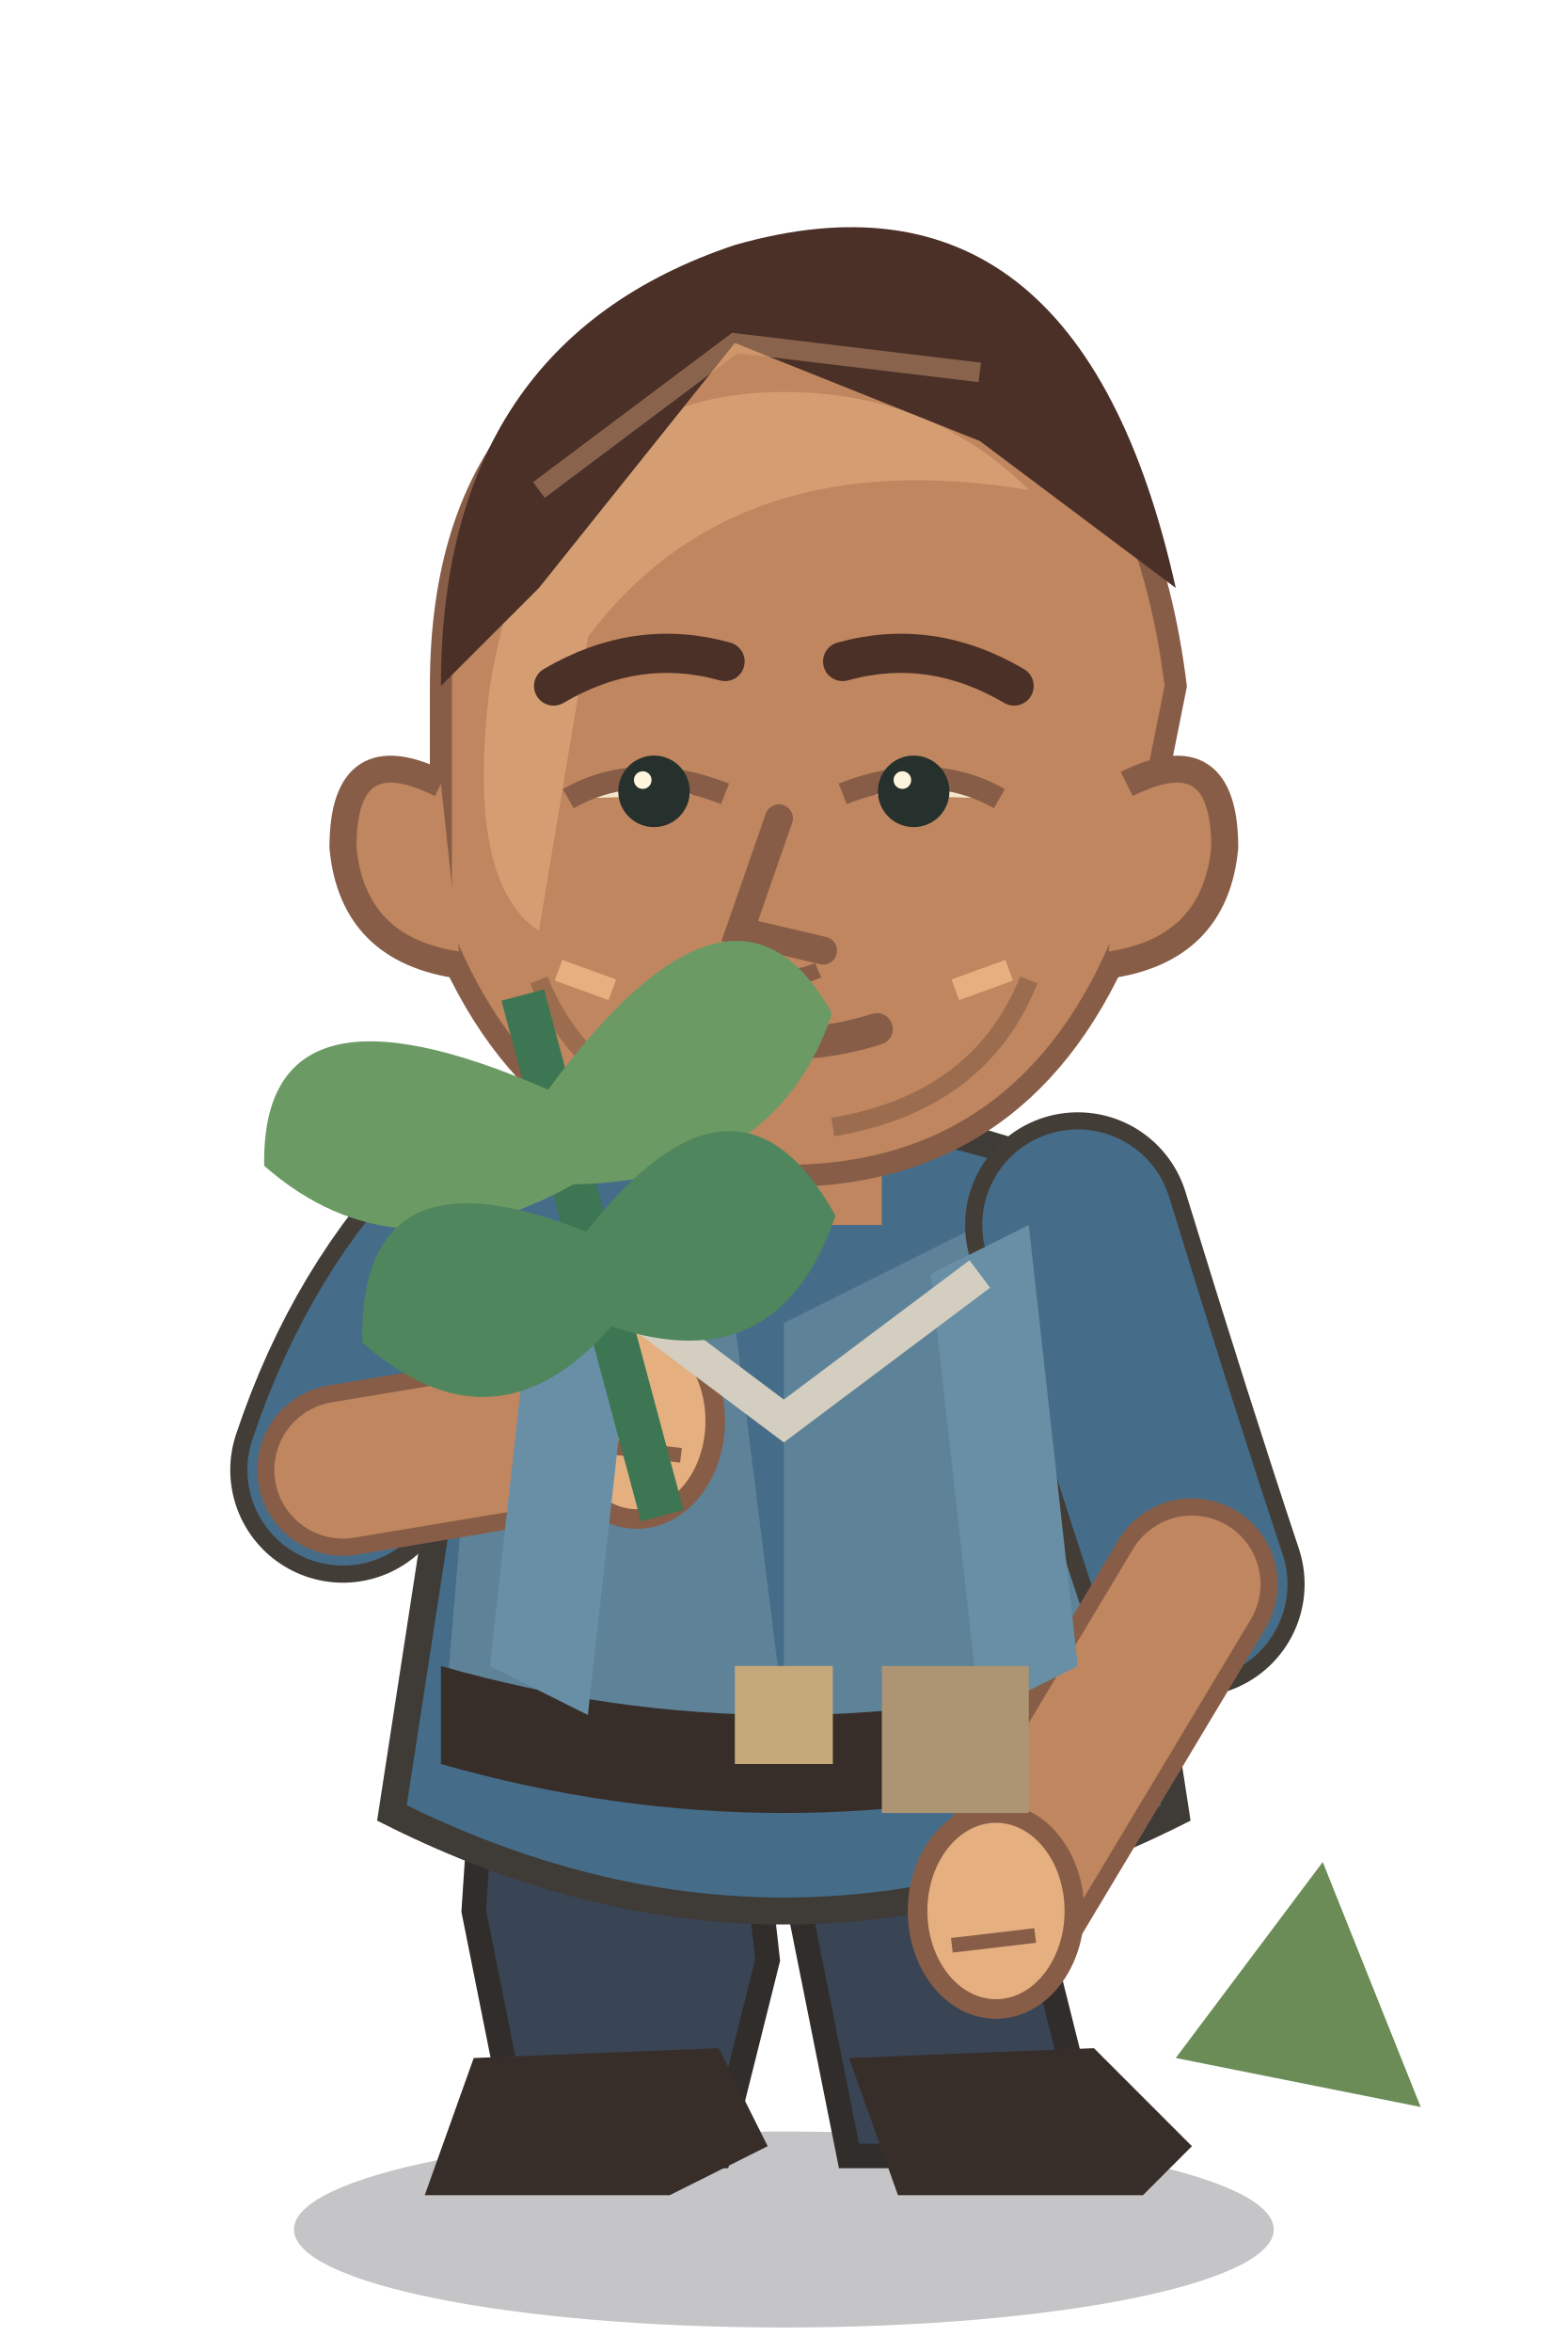
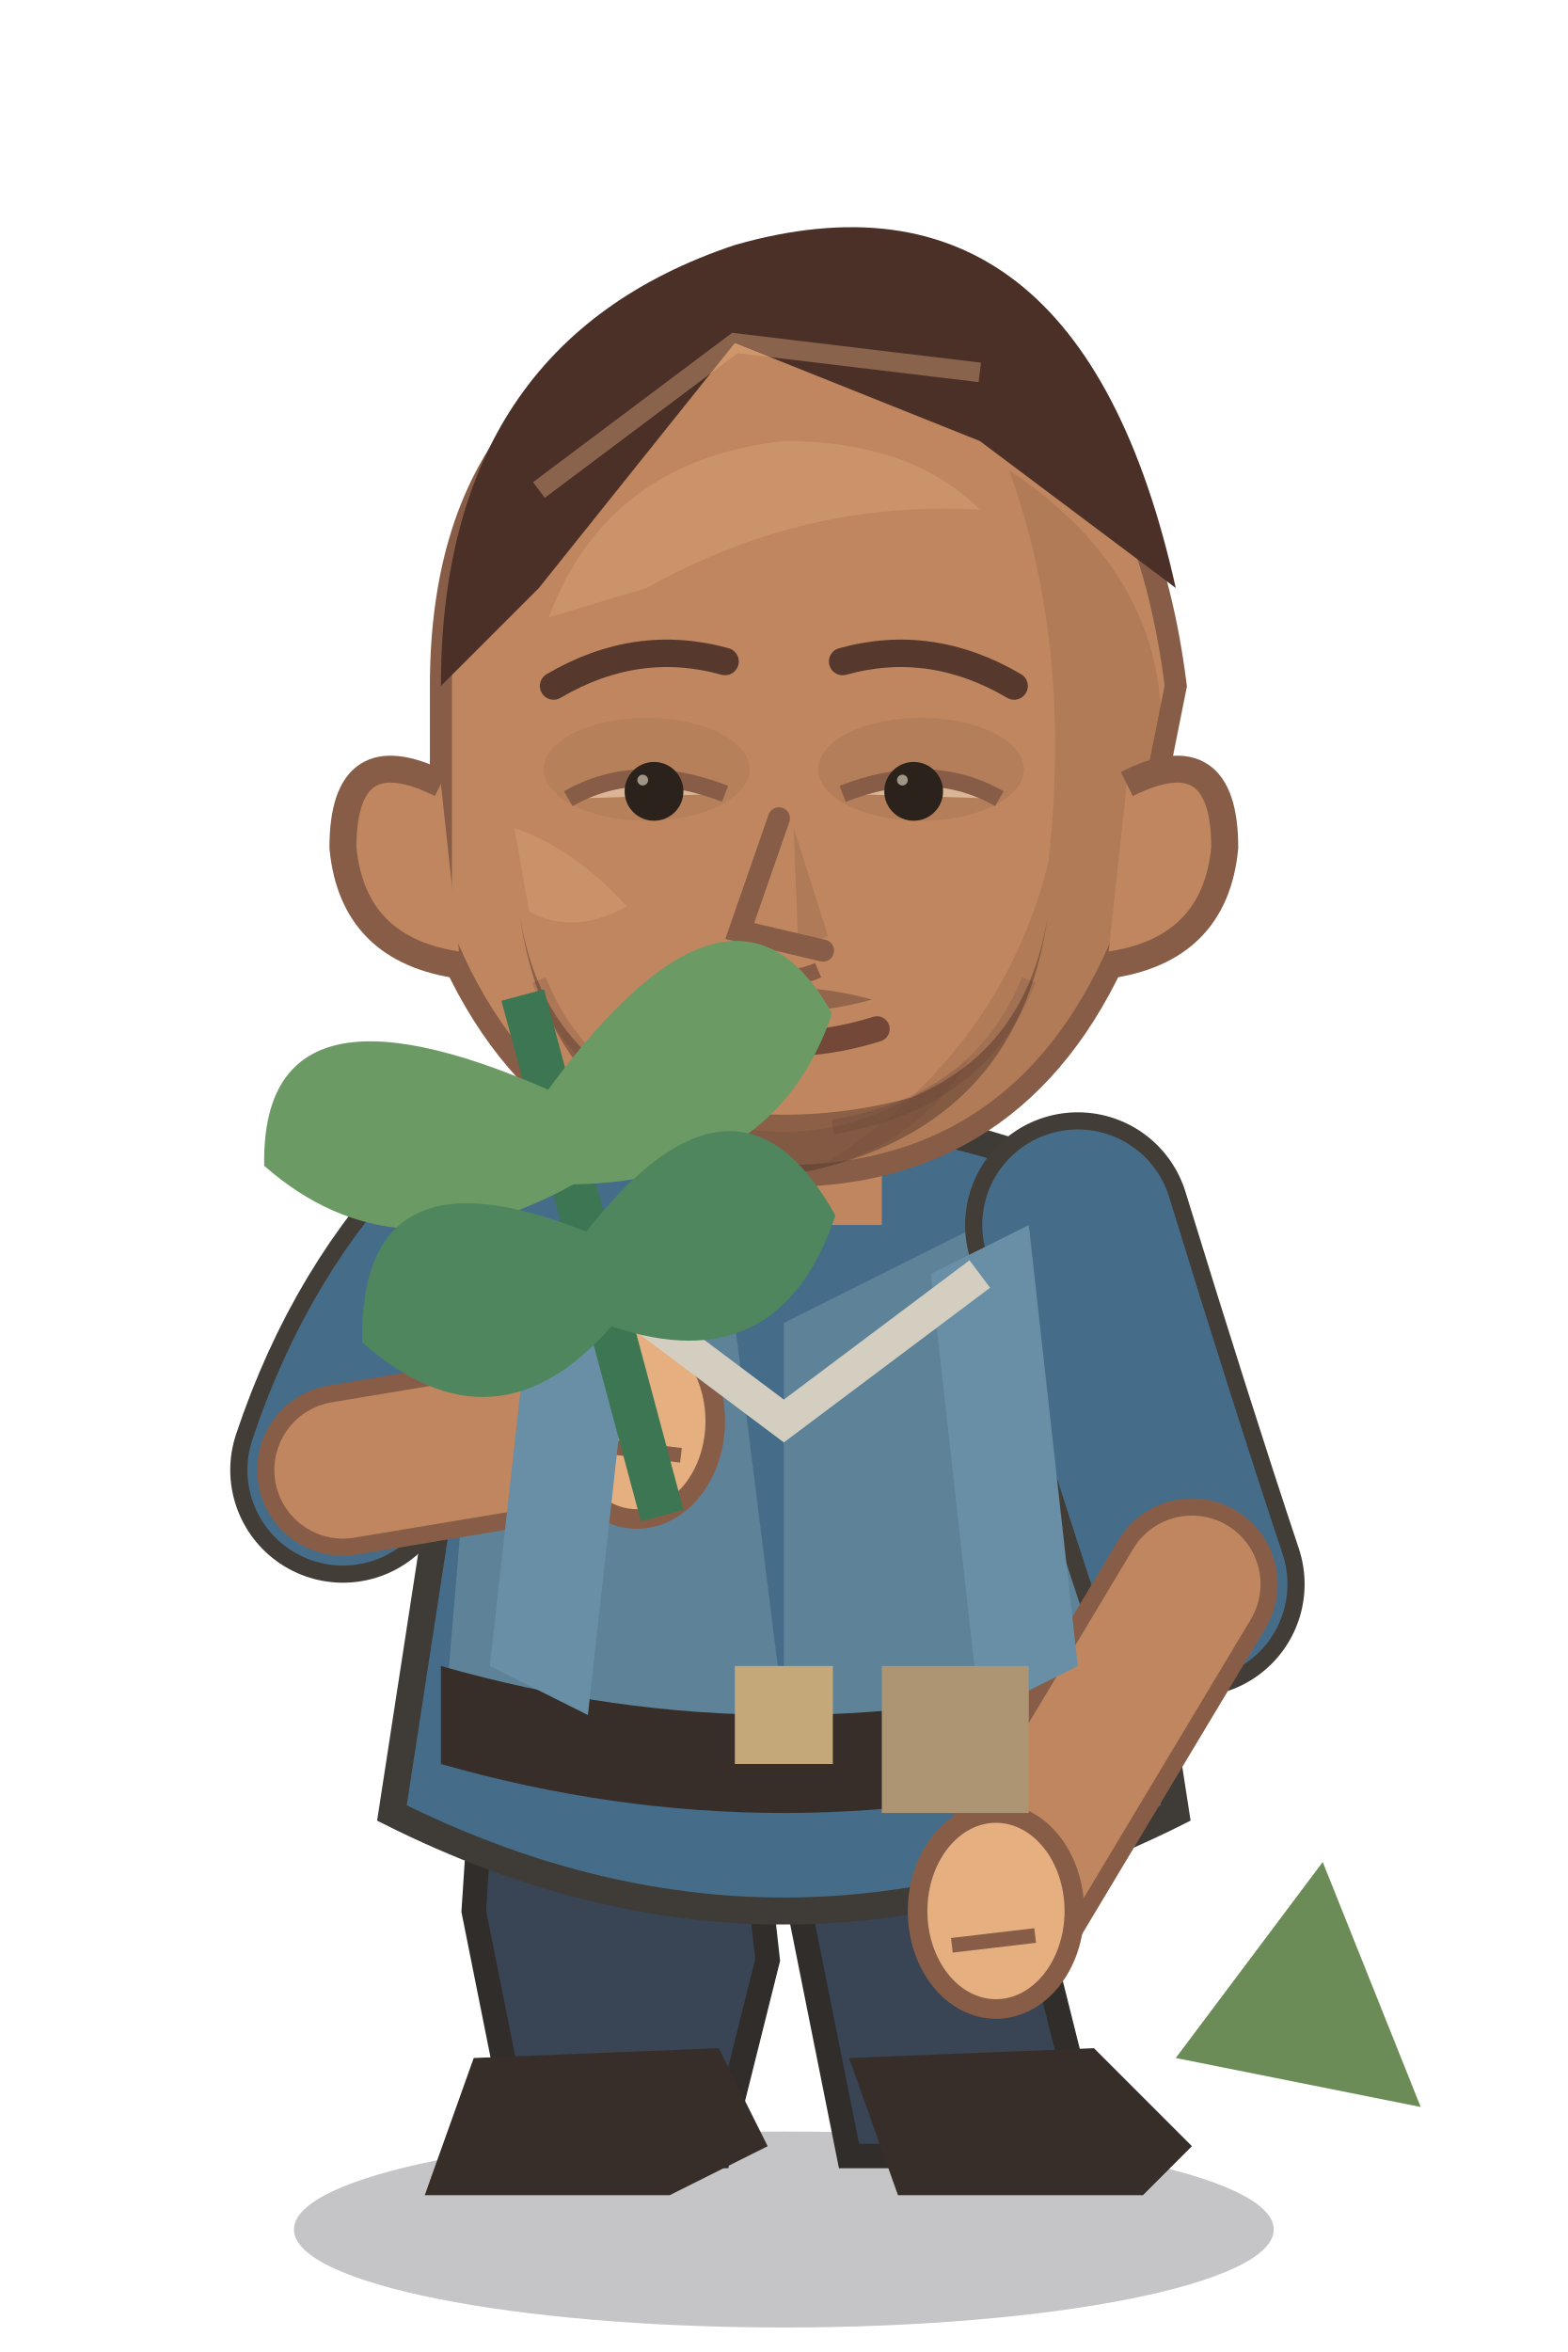
<svg xmlns="http://www.w3.org/2000/svg" width="32" height="48" viewBox="0 0 32 48">
  <g transform="translate( 0  0) rotate( 0  16  37)">
    <ellipse cx=" 16" cy=" 45.5" rx=" 10" ry=" 2" fill="#16151a" opacity=".25" />
    <path d="m 10  34  5  0  0.67  6 -1  4 -4  0 -1 -5Z" fill="#394454" stroke="#302d2b" stroke-width=".5" />
    <path d="m 17  34  5  0  -0.67  6  1  4h -5l -1 -5Z" fill="#394454" stroke="#302d2b" stroke-width=".5" />
    <path d="m 9.67  42  5 -0.2  1  2 -2  1 -5  0Z" fill="#382e29" />
    <path d="m 17.33  42  5 -0.2  2  2 -1  1 -5  0Z" fill="#382e29" />
    <path d="m 10  24q 6 -2.5  12  0l 2  13q -8  4 -16  0Z" fill="#456d89" stroke="#3f3b37" stroke-width=".55" />
    <path d="m 10  24  5  3  1  8 -7  1Zm 6  3  6 -3  2  12 -8 -1Z" fill="#a9c4c4" opacity=".25" />
    <path d="M 9  34q 7  2  14  0v 2q -7  2 -14  0Z" fill="#382e29" />
    <path d="M 15  34h 2v 2h -2Z" fill="#c4a879" />
    <g>
      <path d="M 10  25Q 8  27  7  30" fill="none" stroke="#433d38" stroke-width="4.6" stroke-linecap="round" />
      <path d="M 10  25Q 8  27  7  30" fill="none" stroke="#456d89" stroke-width="3.9" stroke-linecap="round" />
      <path d="M 7  30Q 10  29.5  13  29" fill="none" stroke="#885d47" stroke-width="3.5" stroke-linecap="round" />
      <path d="M 7  30Q 10  29.5  13  29" fill="none" stroke="#bf865f" stroke-width="2.8" stroke-linecap="round" />
      <ellipse cx=" 13" cy=" 29" rx=" 1.6" ry=" 2" fill="#e5af80" stroke="#885d47" stroke-width=".4" />
      <path d="m 12.2  29.5  1.7 0.2" stroke="#885d47" stroke-width=".3" />
    </g>
    <g transform="translate( 32  0) scale( -1  1)">
      <path d="M 10  25Q 8.67  29.33  7.67  32.33" fill="none" stroke="#433d38" stroke-width="4.6" stroke-linecap="round" />
      <path d="M 10  25Q 8.67  29.33  7.67  32.33" fill="none" stroke="#456d89" stroke-width="3.9" stroke-linecap="round" />
      <path d="M 7.67  32.33Q 9.67  35.67  11.67  39" fill="none" stroke="#885d47" stroke-width="3.5" stroke-linecap="round" />
      <path d="M 7.67  32.33Q 9.67  35.67  11.67  39" fill="none" stroke="#bf865f" stroke-width="2.8" stroke-linecap="round" />
      <ellipse cx=" 11.67" cy=" 39" rx=" 1.6" ry=" 2" fill="#e5af80" stroke="#885d47" stroke-width=".4" />
      <path d="m 10.87  39.5  1.7 0.2" stroke="#885d47" stroke-width=".3" />
    </g>
    <path d="M 14  22h 4v 3h -4Z" fill="#bf865f" />
    <path d="M9 14Q9 7 16 6Q23 6 24 14L23 19Q21 24 16 24Q11 24 9 19Z" fill="#bf865f" stroke="#885d47" stroke-width=".45" />
-     <path d="M10 14Q11 8 16 8Q19 8 21 10Q15 9 12 13L11 19Q9.5 18 10 14Z" fill="#e5af80" opacity=".58" />
+     <path d="M20.6 9.6Q23.6 11.6 23.7 14.6L22.9 19Q21.4 23.3 16.6 23.9Q20.4 21.6 21.4 17.6Q21.9 13.2 20.6 9.6Z" fill="#885d47" opacity=".26" />
+     <path d="M12.2 21.6Q16 24.6 19.8 21.6Q18.6 23.6 16 24Q13.4 23.6 12.2 21.6Z" fill="#885d47" opacity=".3" />
+     <ellipse cx="13.2" cy="15.7" rx="2.1" ry="1.05" fill="#885d47" opacity=".16" />
+     <ellipse cx="18.8" cy="15.7" rx="2.1" ry="1.05" fill="#885d47" opacity=".2" />
+     <path d="M11.2 12.6Q12.4 9.4 16 9Q18.6 9 20 10.4Q16.4 10.2 13.2 12Z" fill="#e5af80" opacity=".32" />
+     <path d="M10.5 16.9Q11.7 17.3 12.8 18.5Q11.7 19.1 10.8 18.6Z" fill="#e5af80" opacity=".28" />
    <path d="M9 16Q7 15 7 17.3Q7.2 19.4 9.4 19.7M23 16Q25 15 25 17.3Q24.8 19.4 22.6 19.7" fill="#bf865f" stroke="#885d47" stroke-width=".55" />
-     <path d="M11 20Q12 22.5 15 23M21 20Q20 22.5 17 23" fill="none" stroke="#885d47" stroke-width=".38" opacity=".65" />
-     <path d="M11.3 14Q13 13 14.8 13.5M17.2 13.5Q19 13 20.7 14" fill="none" stroke="#4b3028" stroke-width=".8" stroke-linecap="round" />
-     <path d="M11.6 16.3Q13 15.5 14.8 16.2M17.2 16.2Q19 15.5 20.4 16.3" fill="#f4e5cc" stroke="#885d47" stroke-width=".45" />
-     <circle cx="13.35" cy="16.15" r=".73" fill="#26302c" />
-     <circle cx="18.65" cy="16.15" r=".73" fill="#26302c" />
-     <circle cx="13.12" cy="15.92" r=".18" fill="#fff5dc" />
-     <circle cx="18.42" cy="15.92" r=".18" fill="#fff5dc" />
-     <path d="M15.9 16.7 15.1 19 16.8 19.4" fill="none" stroke="#885d47" stroke-width=".57" stroke-linecap="round" />
+     <path d="M11 20Q12 22.5 15 23M21 20Q20 22.5 17 23" fill="none" stroke="#885d47" stroke-width=".3" opacity=".35" />
+     <path d="M11.3 14Q13 13 14.8 13.5M17.2 13.5Q19 13 20.7 14" fill="none" stroke="#4b3028" stroke-width="0.56" opacity=".9" stroke-linecap="round" />
+     <path d="M11.6 16.3Q13 15.5 14.8 16.2M17.2 16.2Q19 15.5 20.4 16.3" fill="#dab696" stroke="#885d47" stroke-width=".35" />
+     <circle cx="13.35" cy="16.15" r=".6" fill="#2b221c" />
+     <circle cx="18.65" cy="16.15" r=".6" fill="#2b221c" />
+     <circle cx="13.12" cy="15.92" r=".11" fill="#fff5dc" opacity=".55" />
+     <circle cx="18.42" cy="15.92" r=".11" fill="#fff5dc" opacity=".55" />
+     <path d="M15.9 16.7 15.1 19 16.8 19.4" fill="none" stroke="#885d47" stroke-width=".45" stroke-linecap="round" />
+     <path d="M16.2 16.9 16.9 19.1 16.3 19.4Z" fill="#885d47" opacity=".3" />
    <path d="M15.3 19.8Q16 20.1 16.7 19.8" fill="none" stroke="#885d47" stroke-width=".32" />
-     <path d="M14.1 21Q16 21.6 17.9 21" fill="none" stroke="#885d47" stroke-width=".65" stroke-linecap="round" />
-     <path d="M11.4 19.8 12.5 20.2M19.5 20.2 20.6 19.8" stroke="#e5af80" stroke-width=".45" />
+     <path d="M14.1 21Q16 21.6 17.9 21" fill="none" stroke="#734839" stroke-width="0.52" stroke-linecap="round" />
+     <path d="M10.6 18.6Q11.2 23.2 16 24Q20.8 23.2 21.4 18.6Q21 21.4 18.6 22.4Q16 23.1 13.4 22.4Q11 21.4 10.6 18.6Z" fill="#4b3028" opacity=".45" />
+     <path d="M14.2 20.4Q16 19.9 17.8 20.4Q16 20.9 14.2 20.4Z" fill="#4b3028" opacity=".38" />
    <path d="M 9  14q 0 -7  6 -9  7 -2  9  7l -4 -3 -5 -2 -4  5Z" fill="#4b3028" />
    <path d="m 11  10  4 -3  5  0.6" fill="none" stroke="#e5af80" stroke-width=".4" opacity=".4" />
    <path d="m 11  25  2  1 -1  9 -2 -1m 11 -9 -2  1  1  9  2 -1" fill="#688fa5" />
    <path d="m 12  26  4  3  4 -3" fill="none" stroke="#d3cec0" stroke-width=".7" />
    <path d="M 18  34h 3v 3h -3Z" fill="#ad9472" />
    <g transform="translate(13 29) rotate(-15)">
      <path d="M0 2 0-9" stroke="#3d7653" stroke-width=".9" />
      <path d="M0-7Q-5-11-6-7Q-4-4 0-5ZM0-7Q5-11 6-7Q4-4 0-5Z" fill="#6c9a65" />
      <path d="M0-4Q-4-7-5-3Q-3 0 0-2ZM0-4Q4-7 5-3Q3 0 0-2Z" fill="#4f865d" />
    </g>
  </g>
  <path d="M24 42 27 38 29 43Z" fill="#6b8c56" />
</svg>
